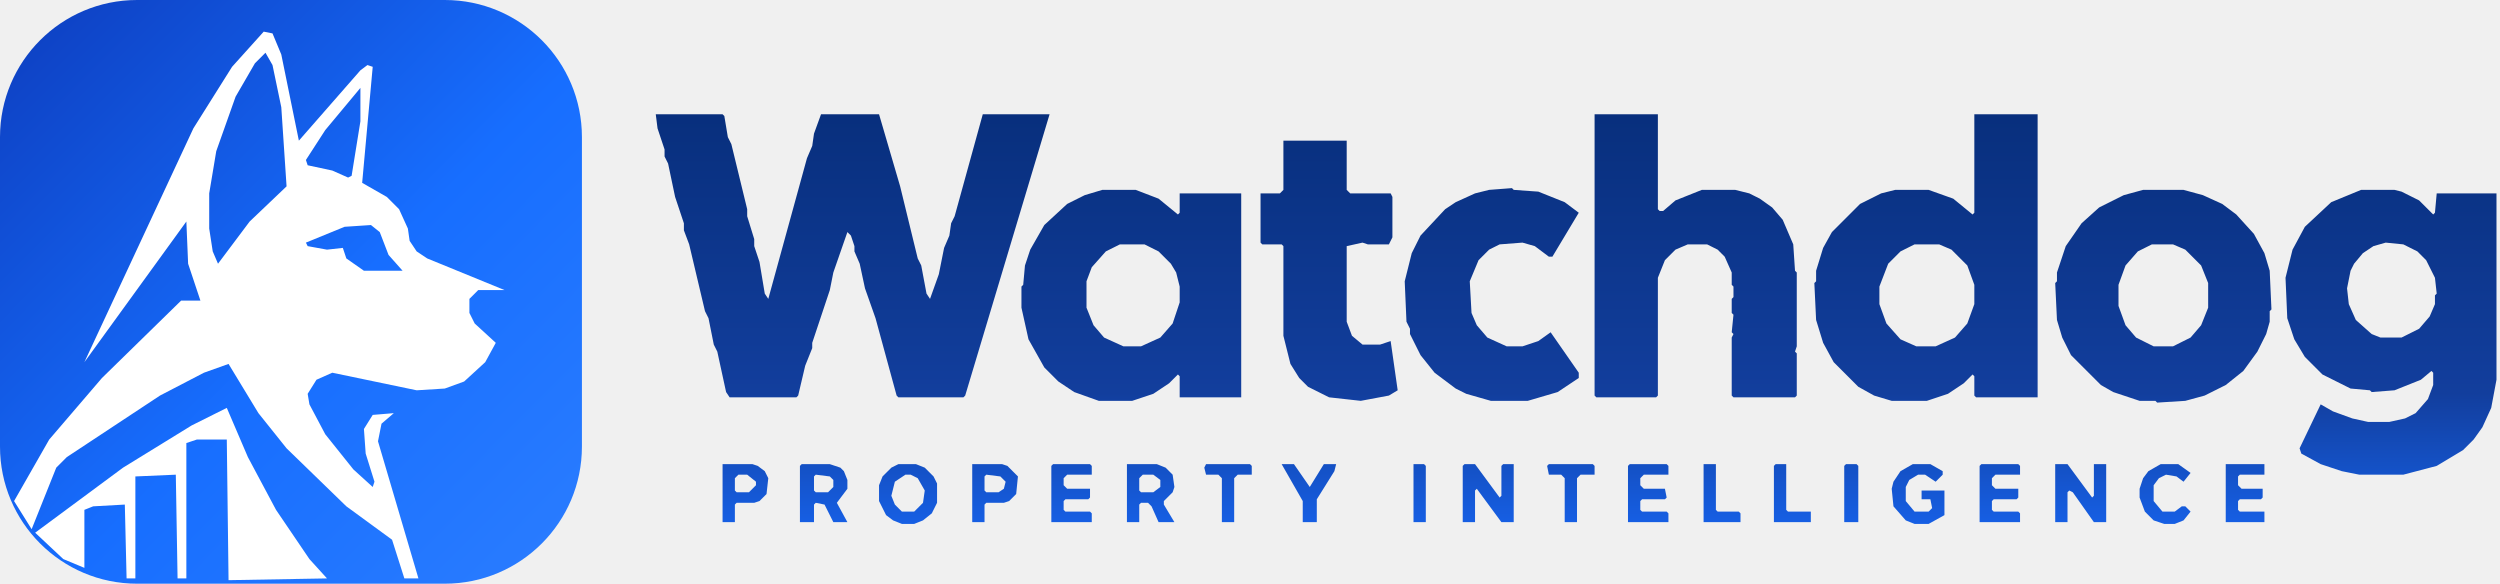
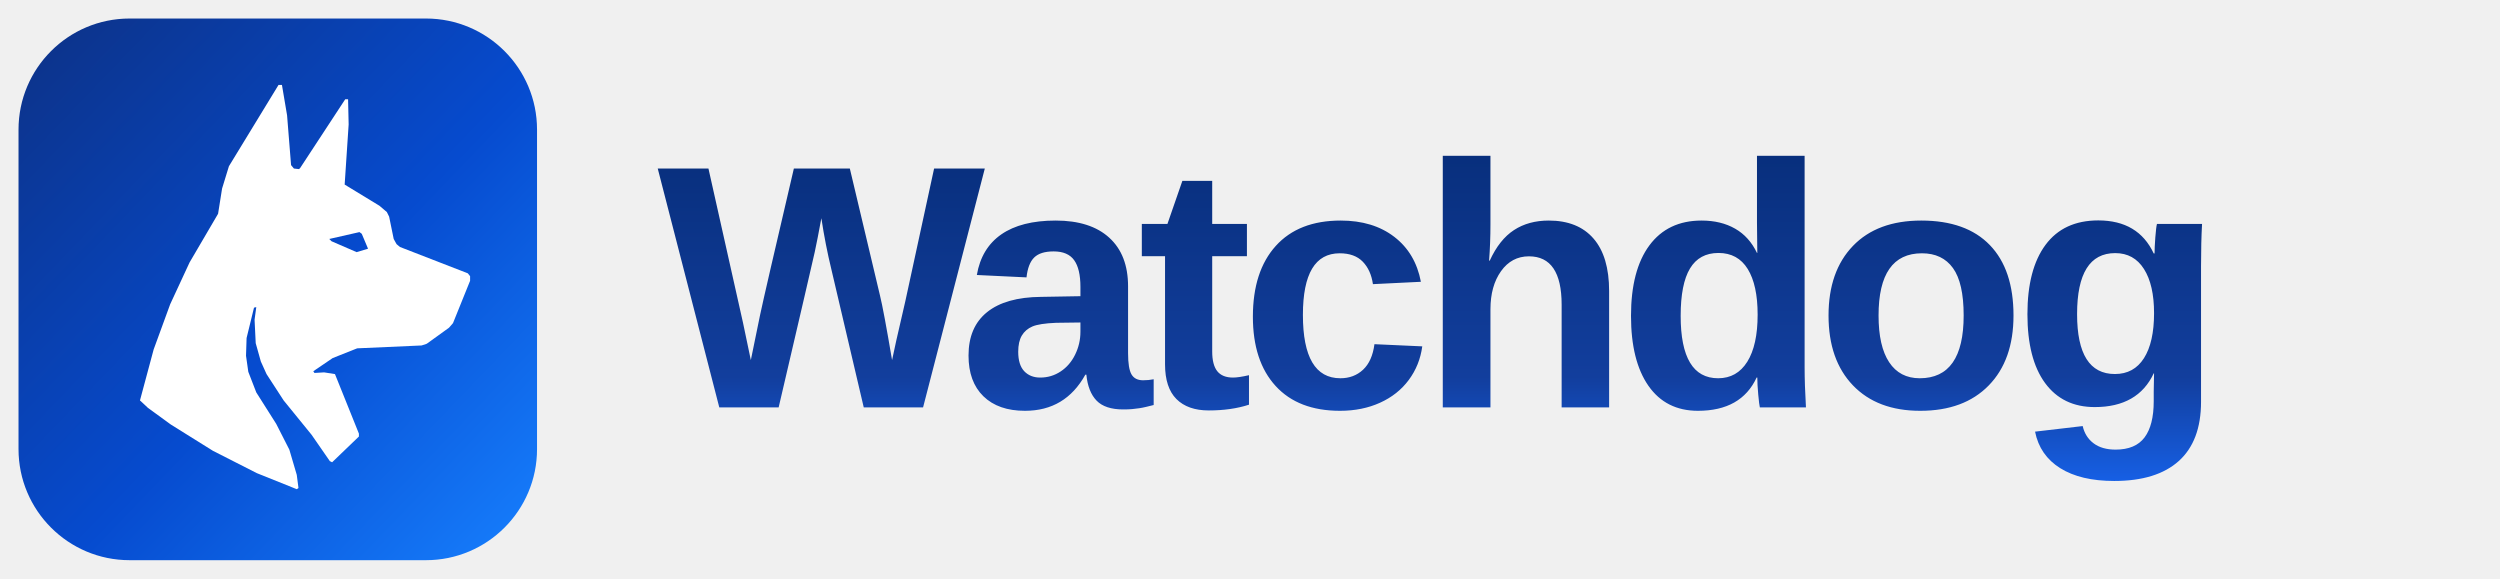
- <svg xmlns="http://www.w3.org/2000/svg" viewBox="0 0 1422 332" role="img" aria-labelledby="title desc">
+ <svg xmlns="http://www.w3.org/2000/svg" viewBox="0 0 1080 250" role="img" aria-labelledby="title desc">
  <defs>
-     <linearGradient id="tile" x1="0" y1="0" x2="1" y2="1">
-       <stop offset="0" stop-color="#0d3dbe" />
-       <stop offset=".55" stop-color="#176eff" />
-       <stop offset="1" stop-color="#2b7dff" />
+     <linearGradient id="bg" x1="0" y1="0" x2="1" y2="1">
+       <stop offset="0" stop-color="#0d3185" />
+       <stop offset=".55" stop-color="#064bcf" />
+       <stop offset="1" stop-color="#1780ff" />
    </linearGradient>
    <linearGradient id="word" x1="0" y1="0" x2="0" y2="1">
      <stop offset="0" stop-color="#082f7d" />
      <stop offset=".68" stop-color="#123e9d" />
      <stop offset="1" stop-color="#165fe4" />
    </linearGradient>
  </defs>
-   <rect x="0" y="0" width="331" height="332" rx="78" fill="url(#tile)" />
-   <path d="M186.00,329.00 L176.00,318.00 L157.00,290.00 L141.00,260.00 L129.00,232.00 L109.00,242.00 L70.00,266.00 L20.00,303.00 L36.00,318.00 L48.00,323.00 L48.00,290.00 L53.00,288.00 L71.00,287.00 L72.00,329.00 L77.00,329.00 L77.00,271.00 L100.00,270.00 L101.00,329.00 L106.00,329.00 L106.00,252.00 L112.00,250.00 L129.00,250.00 L130.00,330.00ZM150.00,18.00 L132.00,38.00 L110.00,73.00 L48.00,206.00 L106.00,126.00 L107.00,150.00 L114.00,171.00 L103.00,171.00 L58.00,215.00 L28.00,250.00 L8.00,285.00 L18.00,301.00 L32.00,266.00 L38.00,260.00 L91.00,225.00 L116.00,212.00 L130.00,207.00 L147.00,235.00 L163.00,255.00 L197.00,288.00 L223.00,307.00 L230.00,329.00 L238.00,329.00 L215.00,251.00 L217.00,241.00 L224.00,235.00 L212.00,236.00 L207.00,244.00 L208.00,258.00 L213.00,274.00 L212.00,277.00 L201.00,267.00 L185.00,247.00 L176.00,230.00 L175.00,224.00 L180.00,216.00 L189.00,212.00 L237.00,222.00 L253.00,221.00 L264.00,217.00 L276.00,206.00 L282.00,195.00 L270.00,184.00 L267.00,178.00 L267.00,170.00 L272.00,165.00 L287.00,165.00 L243.00,147.00 L237.00,143.00 L233.00,137.00 L232.00,130.00 L227.00,119.00 L220.00,112.00 L206.00,104.00 L212.00,38.00 L209.00,37.00 L205.00,40.00 L170.00,80.00 L160.00,31.00 L155.00,19.00ZM174.00,138.00 L196.00,129.00 L211.00,128.00 L216.00,132.00 L221.00,145.00 L229.00,154.00 L207.00,154.00 L197.00,147.00 L195.00,141.00 L186.00,142.00 L175.00,140.00ZM205.00,50.00 L205.00,69.00 L200.00,100.00 L198.00,101.00 L189.00,97.00 L175.00,94.00 L174.00,91.00 L185.00,74.00ZM151.00,30.00 L155.00,37.00 L160.00,61.00 L163.00,106.00 L142.00,126.00 L124.00,150.00 L121.00,143.00 L119.00,130.00 L119.00,110.00 L123.00,86.00 L134.00,55.00 L145.00,36.00Z" fill="#fff" fill-rule="evenodd" />
-   <path d="M1266.00,264.00 L1266.00,297.00 L1288.00,297.00 L1288.00,291.00 L1274.00,291.00 L1273.00,290.00 L1273.00,285.00 L1274.00,284.00 L1286.00,284.00 L1287.00,283.00 L1287.00,278.00 L1275.00,278.00 L1273.00,276.00 L1273.00,271.00 L1274.00,270.00 L1288.00,270.00 L1288.00,264.00ZM1229.00,264.00 L1222.00,268.00 L1219.00,272.00 L1217.00,278.00 L1217.00,283.00 L1220.00,291.00 L1225.00,296.00 L1231.00,298.00 L1237.00,298.00 L1242.00,296.00 L1246.00,291.00 L1243.00,288.00 L1241.00,288.00 L1237.00,291.00 L1230.00,291.00 L1225.00,285.00 L1225.00,276.00 L1228.00,272.00 L1232.00,270.00 L1238.00,271.00 L1242.00,274.00 L1246.00,269.00 L1239.00,264.00ZM1169.00,264.00 L1169.00,297.00 L1176.00,297.00 L1176.00,280.00 L1177.00,279.00 L1179.00,280.00 L1191.00,297.00 L1198.00,297.00 L1198.00,264.00 L1191.00,264.00 L1191.00,282.00 L1190.00,283.00 L1176.00,264.00ZM1127.00,264.00 L1126.00,265.00 L1126.00,297.00 L1149.00,297.00 L1149.00,292.00 L1148.00,291.00 L1134.00,291.00 L1133.00,290.00 L1133.00,285.00 L1134.00,284.00 L1147.00,284.00 L1148.00,283.00 L1148.00,278.00 L1135.00,278.00 L1133.00,276.00 L1133.00,272.00 L1135.00,270.00 L1149.00,270.00 L1149.00,265.00 L1148.00,264.00ZM1088.00,264.00 L1081.00,268.00 L1077.00,274.00 L1076.00,278.00 L1077.00,288.00 L1084.00,296.00 L1089.00,298.00 L1097.00,298.00 L1106.00,293.00 L1106.00,279.00 L1093.00,279.00 L1093.00,284.00 L1098.00,284.00 L1099.00,289.00 L1097.00,291.00 L1089.00,291.00 L1084.00,285.00 L1084.00,277.00 L1086.00,273.00 L1091.00,270.00 L1095.00,270.00 L1101.00,274.00 L1105.00,270.00 L1105.00,268.00 L1098.00,264.00ZM1050.00,264.00 L1049.00,265.00 L1049.00,297.00 L1057.00,297.00 L1057.00,265.00 L1056.00,264.00ZM1010.00,264.00 L1009.00,265.00 L1009.00,297.00 L1030.00,297.00 L1030.00,291.00 L1017.00,291.00 L1016.00,290.00 L1016.00,264.00ZM969.00,264.00 L969.00,297.00 L990.00,297.00 L990.00,292.00 L989.00,291.00 L977.00,291.00 L976.00,290.00 L976.00,264.00ZM927.00,264.00 L926.00,265.00 L926.00,297.00 L949.00,297.00 L949.00,292.00 L948.00,291.00 L934.00,291.00 L933.00,290.00 L933.00,285.00 L934.00,284.00 L947.00,284.00 L948.00,283.00 L947.00,278.00 L935.00,278.00 L933.00,276.00 L933.00,272.00 L935.00,270.00 L949.00,270.00 L949.00,265.00 L948.00,264.00ZM881.00,264.00 L880.00,265.00 L881.00,270.00 L888.00,270.00 L890.00,272.00 L890.00,297.00 L897.00,297.00 L897.00,272.00 L899.00,270.00 L907.00,270.00 L907.00,265.00 L906.00,264.00ZM833.00,264.00 L832.00,265.00 L832.00,297.00 L839.00,297.00 L839.00,279.00 L840.00,278.00 L854.00,297.00 L861.00,297.00 L861.00,264.00 L855.00,264.00 L854.00,265.00 L854.00,282.00 L853.00,283.00 L839.00,264.00ZM804.00,264.00 L804.00,297.00 L811.00,297.00 L811.00,265.00 L810.00,264.00ZM729.00,264.00 L741.00,285.00 L741.00,297.00 L749.00,297.00 L749.00,284.00 L759.00,268.00 L760.00,264.00 L753.00,264.00 L745.00,277.00 L736.00,264.00ZM686.00,264.00 L685.00,266.00 L686.00,270.00 L693.00,270.00 L695.00,272.00 L695.00,297.00 L702.00,297.00 L702.00,272.00 L704.00,270.00 L712.00,270.00 L712.00,265.00 L711.00,264.00ZM641.00,264.00 L641.00,297.00 L648.00,297.00 L648.00,287.00 L649.00,286.00 L653.00,286.00 L655.00,288.00 L659.00,297.00 L668.00,297.00 L662.00,287.00 L662.00,285.00 L667.00,280.00 L668.00,277.00 L667.00,270.00 L663.00,266.00 L658.00,264.00ZM648.00,272.00 L650.00,270.00 L656.00,270.00 L660.00,273.00 L660.00,277.00 L656.00,280.00 L649.00,280.00 L648.00,279.00ZM599.00,264.00 L598.00,265.00 L598.00,297.00 L621.00,297.00 L621.00,292.00 L620.00,291.00 L606.00,291.00 L605.00,290.00 L605.00,285.00 L606.00,284.00 L619.00,284.00 L620.00,283.00 L620.00,278.00 L607.00,278.00 L605.00,276.00 L605.00,272.00 L607.00,270.00 L621.00,270.00 L621.00,265.00 L620.00,264.00ZM573.00,265.00 L570.00,264.00 L553.00,264.00 L553.00,297.00 L560.00,297.00 L560.00,287.00 L561.00,286.00 L571.00,286.00 L574.00,285.00 L578.00,281.00 L579.00,271.00ZM560.00,271.00 L561.00,270.00 L569.00,271.00 L572.00,274.00 L571.00,278.00 L568.00,280.00 L561.00,280.00 L560.00,279.00ZM511.00,264.00 L507.00,266.00 L502.00,271.00 L500.00,276.00 L500.00,285.00 L504.00,293.00 L508.00,296.00 L513.00,298.00 L520.00,298.00 L525.00,296.00 L530.00,292.00 L533.00,286.00 L533.00,275.00 L531.00,271.00 L526.00,266.00 L521.00,264.00ZM515.00,270.00 L518.00,270.00 L522.00,272.00 L526.00,279.00 L525.00,286.00 L520.00,291.00 L513.00,291.00 L509.00,287.00 L507.00,282.00 L509.00,274.00ZM456.00,264.00 L455.00,265.00 L455.00,297.00 L463.00,297.00 L463.00,287.00 L464.00,286.00 L469.00,287.00 L474.00,297.00 L482.00,297.00 L476.00,286.00 L482.00,278.00 L482.00,273.00 L480.00,268.00 L478.00,266.00 L472.00,264.00ZM463.00,271.00 L464.00,270.00 L472.00,271.00 L474.00,273.00 L474.00,277.00 L471.00,280.00 L464.00,280.00 L463.00,279.00ZM431.00,265.00 L428.00,264.00 L411.00,264.00 L411.00,297.00 L418.00,297.00 L418.00,287.00 L419.00,286.00 L429.00,286.00 L432.00,285.00 L436.00,281.00 L437.00,272.00 L435.00,268.00ZM418.00,272.00 L420.00,270.00 L425.00,270.00 L430.00,274.00 L430.00,276.00 L426.00,280.00 L419.00,280.00 L418.00,279.00ZM1420.00,110.00 L1386.00,110.00 L1385.00,121.00 L1384.00,122.00 L1376.00,114.00 L1366.00,109.00 L1362.00,108.00 L1343.00,108.00 L1326.00,115.00 L1311.00,129.00 L1304.00,142.00 L1300.00,158.00 L1301.00,181.00 L1305.00,193.00 L1311.00,203.00 L1321.00,213.00 L1337.00,221.00 L1348.00,222.00 L1349.00,223.00 L1362.00,222.00 L1377.00,216.00 L1383.00,211.00 L1384.00,212.00 L1384.00,219.00 L1381.00,227.00 L1374.00,235.00 L1368.00,238.00 L1359.00,240.00 L1347.00,240.00 L1338.00,238.00 L1327.00,234.00 L1320.00,230.00 L1308.00,255.00 L1309.00,258.00 L1320.00,264.00 L1332.00,268.00 L1342.00,270.00 L1367.00,270.00 L1386.00,265.00 L1401.00,256.00 L1407.00,250.00 L1412.00,243.00 L1417.00,232.00 L1420.00,216.00ZM1357.00,138.00 L1367.00,139.00 L1375.00,143.00 L1380.00,148.00 L1385.00,158.00 L1386.00,167.00 L1385.00,168.00 L1385.00,173.00 L1382.00,180.00 L1376.00,187.00 L1366.00,192.00 L1354.00,192.00 L1349.00,190.00 L1340.00,182.00 L1336.00,173.00 L1335.00,164.00 L1337.00,154.00 L1339.00,150.00 L1344.00,144.00 L1350.00,140.00ZM1219.00,108.00 L1208.00,111.00 L1194.00,118.00 L1184.00,127.00 L1175.00,140.00 L1170.00,155.00 L1170.00,160.00 L1169.00,161.00 L1170.00,182.00 L1173.00,192.00 L1178.00,202.00 L1195.00,219.00 L1202.00,223.00 L1217.00,228.00 L1226.00,228.00 L1227.00,229.00 L1243.00,228.00 L1254.00,225.00 L1266.00,219.00 L1276.00,211.00 L1284.00,200.00 L1289.00,190.00 L1291.00,183.00 L1291.00,177.00 L1292.00,176.00 L1291.00,154.00 L1288.00,144.00 L1282.00,133.00 L1272.00,122.00 L1264.00,116.00 L1253.00,111.00 L1242.00,108.00ZM1224.00,139.00 L1236.00,139.00 L1243.00,142.00 L1252.00,151.00 L1256.00,161.00 L1256.00,175.00 L1252.00,185.00 L1246.00,192.00 L1236.00,197.00 L1225.00,197.00 L1215.00,192.00 L1209.00,185.00 L1205.00,174.00 L1205.00,162.00 L1209.00,151.00 L1216.00,143.00ZM594.00,128.00 L586.00,142.00 L583.00,151.00 L582.00,162.00 L581.00,163.00 L581.00,175.00 L585.00,193.00 L594.00,209.00 L602.00,217.00 L611.00,223.00 L625.00,228.00 L644.00,228.00 L656.00,224.00 L665.00,218.00 L670.00,213.00 L671.00,214.00 L671.00,226.00 L706.00,226.00 L706.00,110.00 L671.00,110.00 L671.00,121.00 L670.00,122.00 L659.00,113.00 L646.00,108.00 L627.00,108.00 L617.00,111.00 L607.00,116.00ZM637.00,139.00 L651.00,139.00 L659.00,143.00 L666.00,150.00 L669.00,155.00 L671.00,163.00 L671.00,172.00 L667.00,184.00 L660.00,192.00 L649.00,197.00 L639.00,197.00 L628.00,192.00 L622.00,185.00 L618.00,175.00 L618.00,160.00 L621.00,152.00 L629.00,143.00ZM847.00,108.00 L839.00,110.00 L828.00,115.00 L822.00,119.00 L808.00,134.00 L803.00,144.00 L799.00,160.00 L800.00,183.00 L802.00,187.00 L802.00,190.00 L808.00,202.00 L816.00,212.00 L828.00,221.00 L834.00,224.00 L848.00,228.00 L869.00,228.00 L886.00,223.00 L898.00,215.00 L898.00,212.00 L882.00,189.00 L875.00,194.00 L866.00,197.00 L857.00,197.00 L846.00,192.00 L840.00,185.00 L837.00,178.00 L836.00,160.00 L841.00,148.00 L847.00,142.00 L853.00,139.00 L866.00,138.00 L873.00,140.00 L881.00,146.00 L883.00,146.00 L898.00,121.00 L890.00,115.00 L875.00,109.00 L861.00,108.00 L860.00,107.00ZM730.00,80.00 L730.00,108.00 L728.00,110.00 L717.00,110.00 L717.00,138.00 L718.00,139.00 L729.00,139.00 L730.00,140.00 L730.00,191.00 L734.00,207.00 L739.00,215.00 L744.00,220.00 L756.00,226.00 L774.00,228.00 L790.00,225.00 L795.00,222.00 L791.00,194.00 L785.00,196.00 L775.00,196.00 L769.00,191.00 L766.00,183.00 L766.00,140.00 L775.00,138.00 L778.00,139.00 L790.00,139.00 L792.00,135.00 L792.00,112.00 L791.00,110.00 L768.00,110.00 L766.00,108.00 L766.00,80.00ZM1159.00,65.00 L1123.00,65.00 L1123.00,121.00 L1122.00,122.00 L1111.00,113.00 L1097.00,108.00 L1078.00,108.00 L1070.00,110.00 L1058.00,116.00 L1042.00,132.00 L1037.00,141.00 L1033.00,154.00 L1033.00,160.00 L1032.00,161.00 L1033.00,182.00 L1037.00,195.00 L1043.00,206.00 L1057.00,220.00 L1066.00,225.00 L1076.00,228.00 L1096.00,228.00 L1108.00,224.00 L1117.00,218.00 L1122.00,213.00 L1123.00,214.00 L1123.00,225.00 L1124.00,226.00 L1159.00,226.00ZM1089.00,139.00 L1103.00,139.00 L1110.00,142.00 L1119.00,151.00 L1123.00,162.00 L1123.00,173.00 L1119.00,184.00 L1112.00,192.00 L1101.00,197.00 L1090.00,197.00 L1081.00,193.00 L1073.00,184.00 L1069.00,173.00 L1069.00,163.00 L1074.00,150.00 L1081.00,143.00ZM907.00,65.00 L907.00,225.00 L908.00,226.00 L942.00,226.00 L943.00,225.00 L943.00,158.00 L947.00,148.00 L953.00,142.00 L960.00,139.00 L971.00,139.00 L977.00,142.00 L981.00,146.00 L985.00,155.00 L985.00,162.00 L986.00,163.00 L986.00,169.00 L985.00,170.00 L985.00,178.00 L986.00,179.00 L985.00,189.00 L986.00,190.00 L985.00,192.00 L985.00,225.00 L986.00,226.00 L1021.00,226.00 L1022.00,225.00 L1022.00,201.00 L1021.00,200.00 L1022.00,197.00 L1022.00,155.00 L1021.00,154.00 L1020.00,139.00 L1014.00,125.00 L1008.00,118.00 L1001.00,113.00 L995.00,110.00 L987.00,108.00 L968.00,108.00 L953.00,114.00 L946.00,120.00 L944.00,120.00 L943.00,119.00 L943.00,65.00ZM373.00,65.00 L374.00,73.00 L378.00,85.00 L378.00,89.00 L380.00,93.00 L384.00,112.00 L389.00,127.00 L389.00,131.00 L392.00,139.00 L401.00,177.00 L403.00,181.00 L406.00,196.00 L408.00,200.00 L413.00,223.00 L415.00,226.00 L453.00,226.00 L454.00,225.00 L458.00,208.00 L462.00,198.00 L462.00,195.00 L472.00,165.00 L474.00,155.00 L482.00,132.00 L484.00,134.00 L486.00,140.00 L486.00,143.00 L489.00,150.00 L492.00,164.00 L498.00,181.00 L510.00,225.00 L511.00,226.00 L548.00,226.00 L549.00,225.00 L597.00,65.00 L559.00,65.00 L543.00,123.00 L541.00,127.00 L540.00,134.00 L537.00,141.00 L534.00,156.00 L529.00,170.00 L527.00,167.00 L524.00,151.00 L522.00,147.00 L512.00,106.00 L500.00,65.00 L467.00,65.00 L463.00,76.00 L462.00,83.00 L459.00,90.00 L437.00,170.00 L435.00,167.00 L432.00,149.00 L429.00,140.00 L429.00,136.00 L425.00,123.00 L425.00,119.00 L416.00,82.00 L414.00,78.00 L412.00,66.00 L411.00,65.00Z" fill="url(#word)" fill-rule="evenodd" />
+   <rect x="8" y="8" width="224" height="234" rx="48" fill="url(#bg)" />
+   <g transform="translate(8 8) scale(.2463158 .2473573)">
+     <path d="M456.00,116.00 L369.00,258.00 L357.00,297.00 L350.00,341.00 L300.00,426.00 L266.00,499.00 L237.00,578.00 L213.00,667.00 L227.00,680.00 L267.00,709.00 L341.00,755.00 L418.00,794.00 L488.00,822.00 L491.00,820.00 L488.00,797.00 L475.00,753.00 L452.00,708.00 L417.00,653.00 L403.00,617.00 L399.00,589.00 L400.00,558.00 L413.00,505.00 L417.00,504.00 L414.00,526.00 L416.00,567.00 L425.00,599.00 L435.00,621.00 L465.00,667.00 L514.00,727.00 L546.00,773.00 L550.00,775.00 L597.00,730.00 L597.00,725.00 L555.00,621.00 L536.00,618.00 L519.00,619.00 L517.00,616.00 L551.00,593.00 L594.00,576.00 L707.00,571.00 L716.00,568.00 L755.00,540.00 L762.00,532.00 L792.00,458.00 L792.00,450.00 L788.00,445.00 L669.00,399.00 L663.00,394.00 L658.00,385.00 L650.00,346.00 L646.00,338.00 L633.00,327.00 L572.00,290.00 L579.00,185.00 L578.00,141.00 L573.00,141.00 L494.00,261.00 L492.00,263.00 L483.00,262.00 L478.00,256.00 L471.00,169.00 L462.00,116.00ZM613.00,402.00 L593.00,408.00 L549.00,389.00 L545.00,385.00 L598.00,373.00 L602.00,376.00Z" fill="#fff" fill-rule="evenodd" />
+   </g>
+   <text x="284" y="176" fill="url(#word)" font-family="Plus Jakarta Sans, Arial, sans-serif" font-size="150" font-weight="800" letter-spacing="-6">Watchdog</text>
</svg>
